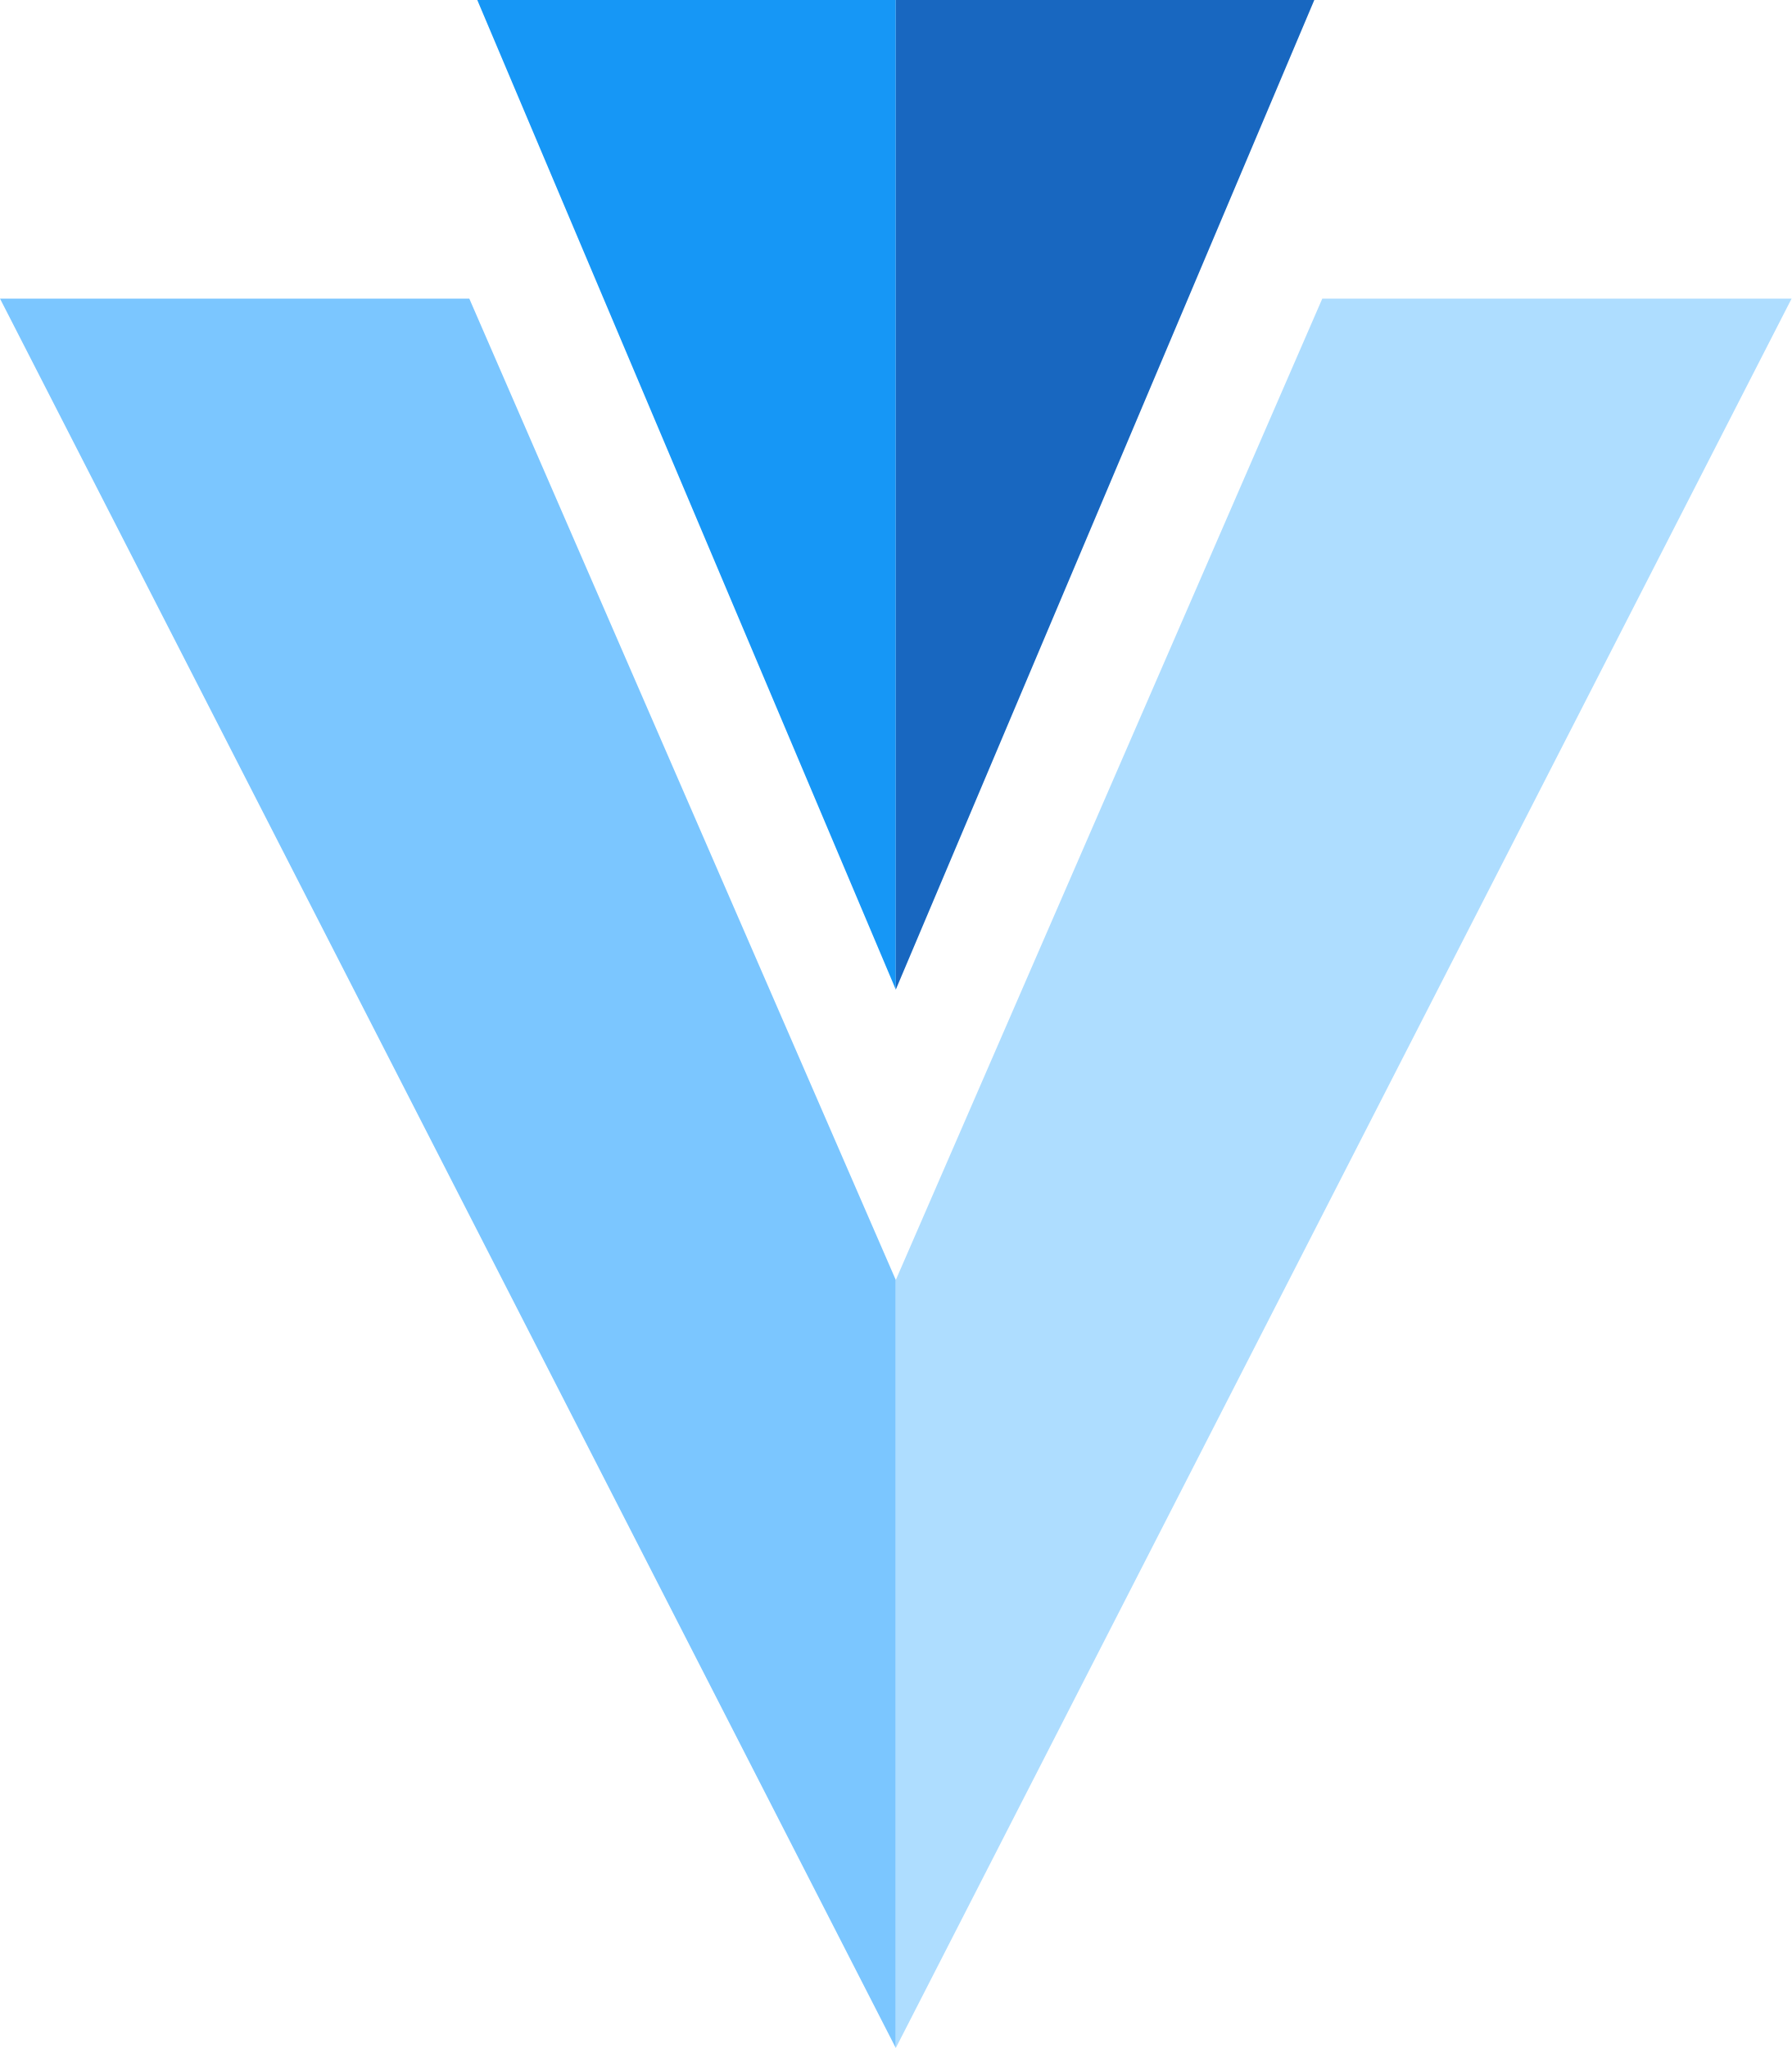
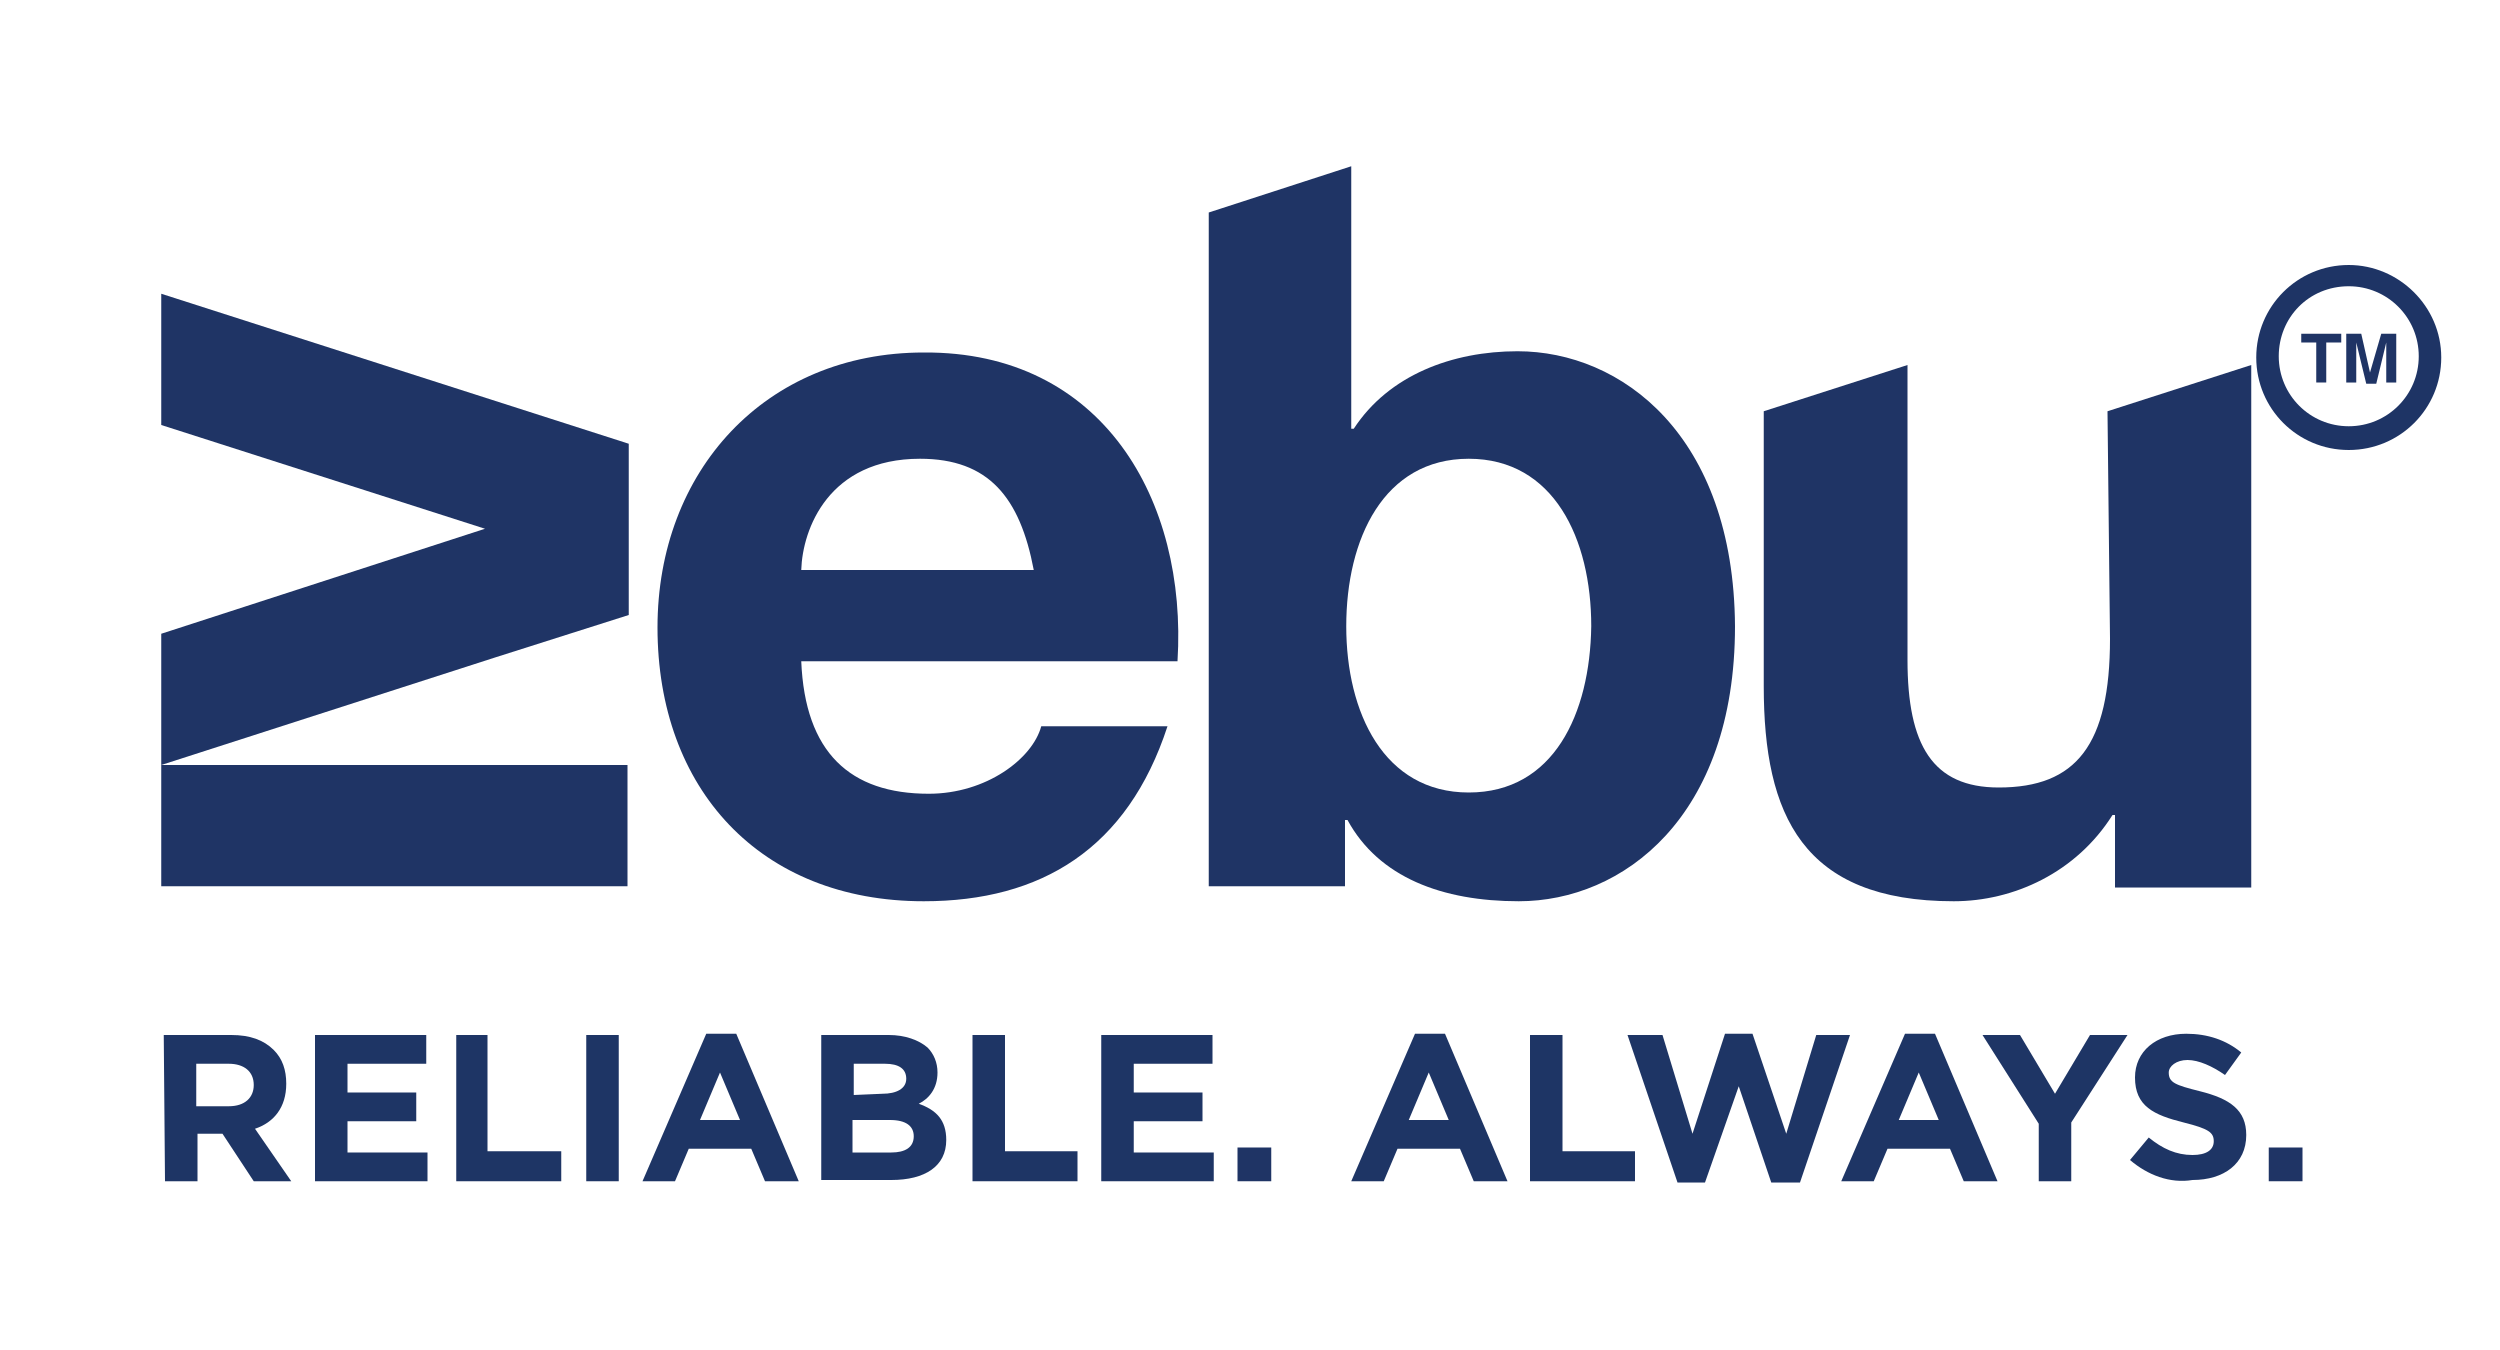
- <svg xmlns="http://www.w3.org/2000/svg" id="Layer_1" data-name="Layer 1" viewBox="0 0 87.5 100">
-   <defs>
-     <style>.cls-1{fill:#1697f6;}.cls-2{fill:#7bc6ff;}.cls-3{fill:#1867c0;}.cls-4{fill:#aeddff;}</style>
-   </defs>
-   <polyline class="cls-1" points="43.75 0 23.31 0 43.75 48.32" />
-   <polygon class="cls-2" points="43.75 62.5 43.75 100 0 14.58 22.92 14.58 43.75 62.5" />
-   <polyline class="cls-3" points="43.75 0 64.19 0 43.75 48.32" />
-   <polygon class="cls-4" points="64.58 14.58 87.5 14.58 43.75 100 43.75 62.5 64.58 14.58" />
+ <svg xmlns="http://www.w3.org/2000/svg" version="1.1" id="Layer_1" x="0px" y="0px" viewBox="0 0 200 108" style="enable-background:new 0 0 200 108;" xml:space="preserve">
+   <style type="text/css">
+ 	.st0{fill:#1F3465;}
+ 	.st1{fill:#1E3565;}
+ 	.st2{enable-background:new    ;}
+ 	.st3{fill:#1E3465;}
+ 	.st4{display:none;enable-background:new    ;}
+ 	.st5{display:inline;fill:#1E3465;}
+ </style>
+   <g>
+     <path class="st0" d="M64.1,52.9c0.3,7.3,3.9,10.6,10.2,10.6c4.6,0,8.3-2.8,9-5.4h10.1c-3.2,9.8-10.1,14-19.5,14   c-13.1,0-21.3-9-21.3-21.9c0-12.5,8.6-22,21.3-22C88.2,28.1,95,40,94.2,52.9H64.1L64.1,52.9z M82.7,45.6c-1.1-5.8-3.6-8.9-9.1-8.9   c-7.3,0-9.4,5.6-9.5,8.9H82.7z" />
+     <polygon class="st0" points="50.3,35.5 12.9,23.5 12.9,34 38.8,42.3 12.9,50.7 12.9,51.6 12.9,61.1 12.9,61.2 39.6,52.6 50.3,49.2    50.3,49.2 50.3,35.6  " />
+     <rect x="12.9" y="61.2" class="st0" width="37.3" height="9.7" />
+     <path class="st0" d="M121.4,28.1c-5.2,0-10.3,1.9-13.1,6.2h-0.2v-21l0,0l0,0L96.7,17v53.9h10.9v-5.3h0.2c2.5,4.6,7.6,6.5,13.7,6.5   c8.3,0,17.3-6.7,17.3-22C138.7,34.8,129.7,28.1,121.4,28.1 M117.5,63.4c-6.8,0-9.8-6.4-9.8-13.3c0-7,3-13.4,9.8-13.4   s9.8,6.4,9.8,13.4C127.2,57.1,124.3,63.4,117.5,63.4" />
+     <path class="st0" d="M168.8,51.1c0,8.5-2.7,11.9-8.9,11.9c-5.3,0-7.3-3.4-7.3-10.2V29.2l0,0l0,0l-11.5,3.7v22   c0,10.3,3.1,17.2,15.2,17.2c4.8,0,9.8-2.3,12.7-6.9h0.2V71h10.9V29.2l-11.5,3.7L168.8,51.1L168.8,51.1z" />
+     <path class="st1" d="M13.1,82.8h5.4c1.5,0,2.6,0.4,3.4,1.2c0.7,0.7,1,1.6,1,2.7l0,0c0,1.9-1,3.1-2.5,3.6l2.9,4.2h-3l-2.5-3.8l0,0   h-2v3.8h-2.6L13.1,82.8L13.1,82.8z M18.3,88.5c1.3,0,2-0.7,2-1.7l0,0c0-1.1-0.8-1.7-2-1.7h-2.6v3.4C15.7,88.5,18.3,88.5,18.3,88.5z   " />
+     <polygon class="st1" points="25.2,82.8 34.1,82.8 34.1,85.1 27.8,85.1 27.8,87.4 33.3,87.4 33.3,89.7 27.8,89.7 27.8,92.2    34.2,92.2 34.2,94.5 25.2,94.5  " />
+     <polygon class="st1" points="36.5,82.8 39,82.8 39,92.1 44.9,92.1 44.9,94.5 36.5,94.5  " />
+     <rect x="46.9" y="82.8" class="st1" width="2.6" height="11.7" />
+     <path class="st1" d="M56.5,82.7h2.4l5,11.8h-2.7l-1.1-2.6h-5L54,94.5h-2.6L56.5,82.7z M59.2,89.6l-1.6-3.8L56,89.6H59.2z" />
+     <path class="st1" d="M65.7,82.8h5.4c1.3,0,2.4,0.4,3.1,1c0.5,0.5,0.8,1.2,0.8,2l0,0c0,1.3-0.7,2.1-1.5,2.5c1.4,0.5,2.2,1.3,2.2,2.9   l0,0c0,2.1-1.7,3.2-4.4,3.2h-5.6V82.8L65.7,82.8z M70.6,87.5c1.1,0,1.9-0.4,1.9-1.2l0,0c0-0.8-0.6-1.2-1.7-1.2h-2.5v2.5L70.6,87.5   L70.6,87.5z M71.3,92.2c1.1,0,1.8-0.4,1.8-1.3l0,0c0-0.8-0.6-1.3-1.9-1.3h-3v2.6L71.3,92.2L71.3,92.2z" />
+     <polygon class="st1" points="77.8,82.8 80.4,82.8 80.4,92.1 86.2,92.1 86.2,94.5 77.8,94.5  " />
+     <polygon class="st1" points="88.1,82.8 97,82.8 97,85.1 90.7,85.1 90.7,87.4 96.2,87.4 96.2,89.7 90.7,89.7 90.7,92.2 97.1,92.2    97.1,94.5 88.1,94.5  " />
+     <rect x="99" y="91.8" class="st0" width="2.7" height="2.7" />
+     <path class="st1" d="M113.2,82.7h2.4l5,11.8h-2.7l-1.1-2.6h-5l-1.1,2.6h-2.6L113.2,82.7z M115.9,89.6l-1.6-3.8l-1.6,3.8H115.9z" />
+     <polygon class="st1" points="122.4,82.8 125,82.8 125,92.1 130.8,92.1 130.8,94.5 122.4,94.5  " />
+     <polygon class="st1" points="130.2,82.8 133,82.8 135.4,90.7 138,82.7 140.2,82.7 142.9,90.7 145.3,82.8 148,82.8 144,94.6    141.7,94.6 139.1,86.9 136.4,94.6 134.2,94.6  " />
+     <path class="st1" d="M152.4,82.7h2.4l5,11.8h-2.7l-1.1-2.6h-5l-1.1,2.6h-2.6L152.4,82.7z M155.1,89.6l-1.6-3.8l-1.6,3.8H155.1z" />
+     <polygon class="st1" points="163.1,89.9 158.6,82.8 161.6,82.8 164.4,87.5 167.2,82.8 170.2,82.8 165.7,89.8 165.7,94.5    163.1,94.5  " />
+     <path class="st1" d="M170.4,92.8l1.5-1.8c1.1,0.9,2.2,1.4,3.5,1.4c1.1,0,1.7-0.4,1.7-1.1l0,0c0-0.7-0.4-1-2.4-1.5   c-2.4-0.6-3.9-1.3-3.9-3.6l0,0c0-2.1,1.7-3.5,4.1-3.5c1.7,0,3.2,0.5,4.4,1.5L178,86c-1-0.7-2.1-1.2-3-1.2s-1.5,0.5-1.5,1l0,0   c0,0.8,0.5,1,2.5,1.5c2.4,0.6,3.7,1.5,3.7,3.5l0,0c0,2.3-1.8,3.6-4.3,3.6C173.6,94.7,171.8,94,170.4,92.8" />
+     <rect x="181.5" y="91.8" class="st0" width="2.7" height="2.7" />
+   </g>
+   <g>
+     <g class="st2">
+       <path class="st3" d="M187.9,22.9c3.1,0,5.6,2.5,5.6,5.6s-2.5,5.6-5.6,5.6s-5.6-2.5-5.6-5.6S184.7,22.9,187.9,22.9 M187.9,21.2    c-4.1,0-7.4,3.3-7.4,7.4s3.3,7.4,7.4,7.4c4.1,0,7.4-3.3,7.4-7.4S191.9,21.2,187.9,21.2L187.9,21.2z" />
+     </g>
+     <g class="st4">
+       <path class="st5" d="M184.1,27.5v-0.8h3.1v0.8h-1.1v3.1h-0.9v-3.1H184.1z" />
+       <path class="st5" d="M187.7,26.7h1.1l0.9,2.4l0,0l0.9-2.4h1.1v3.9h-0.9v-2.4l0,0l-0.9,2.4h-0.6l-0.9-2.4l0,0v2.4h-0.7V26.7z" />
+     </g>
+   </g>
+   <g>
+     <path class="st0" d="M187.3,26.7v0.7h-1.2v3.2h-0.8v-3.2h-1.2v-0.7H187.3z" />
+     <path class="st0" d="M190.5,26.7h1.2v3.9h-0.8v-2.6c0-0.1,0-0.2,0-0.3c0-0.1,0-0.2,0-0.3l-0.8,3.3h-0.8l-0.8-3.3c0,0.1,0,0.2,0,0.3   c0,0.1,0,0.2,0,0.3v2.6h-0.8v-3.9h1.2l0.7,3.1L190.5,26.7z" />
+   </g>
</svg>
